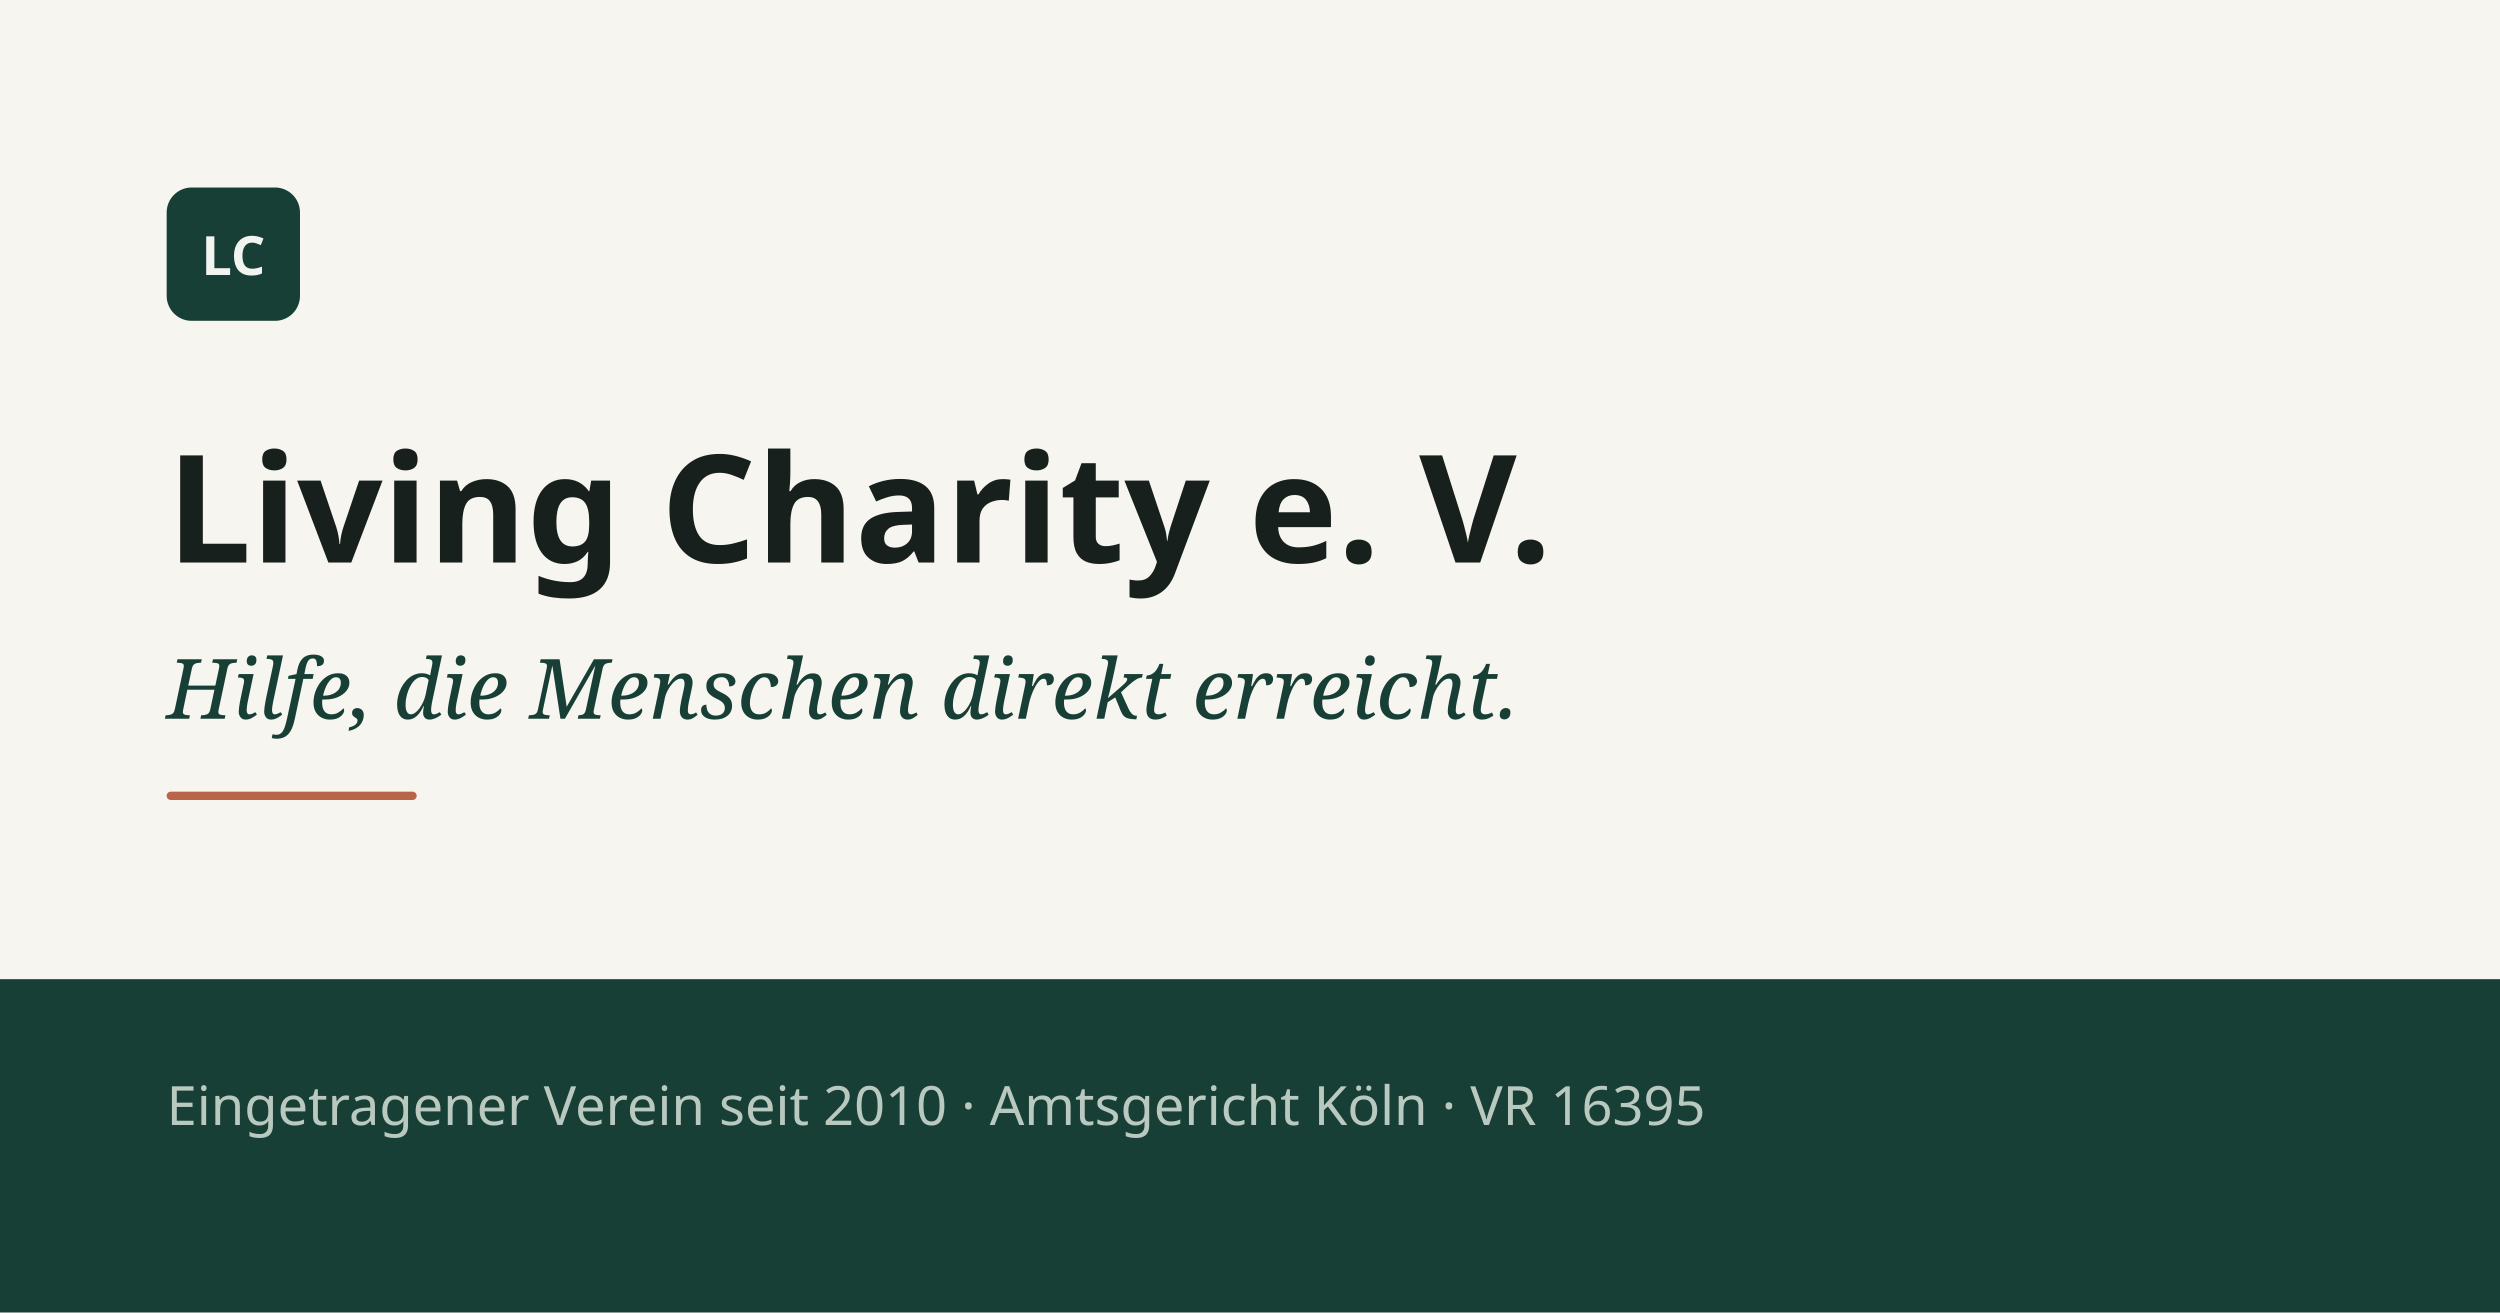
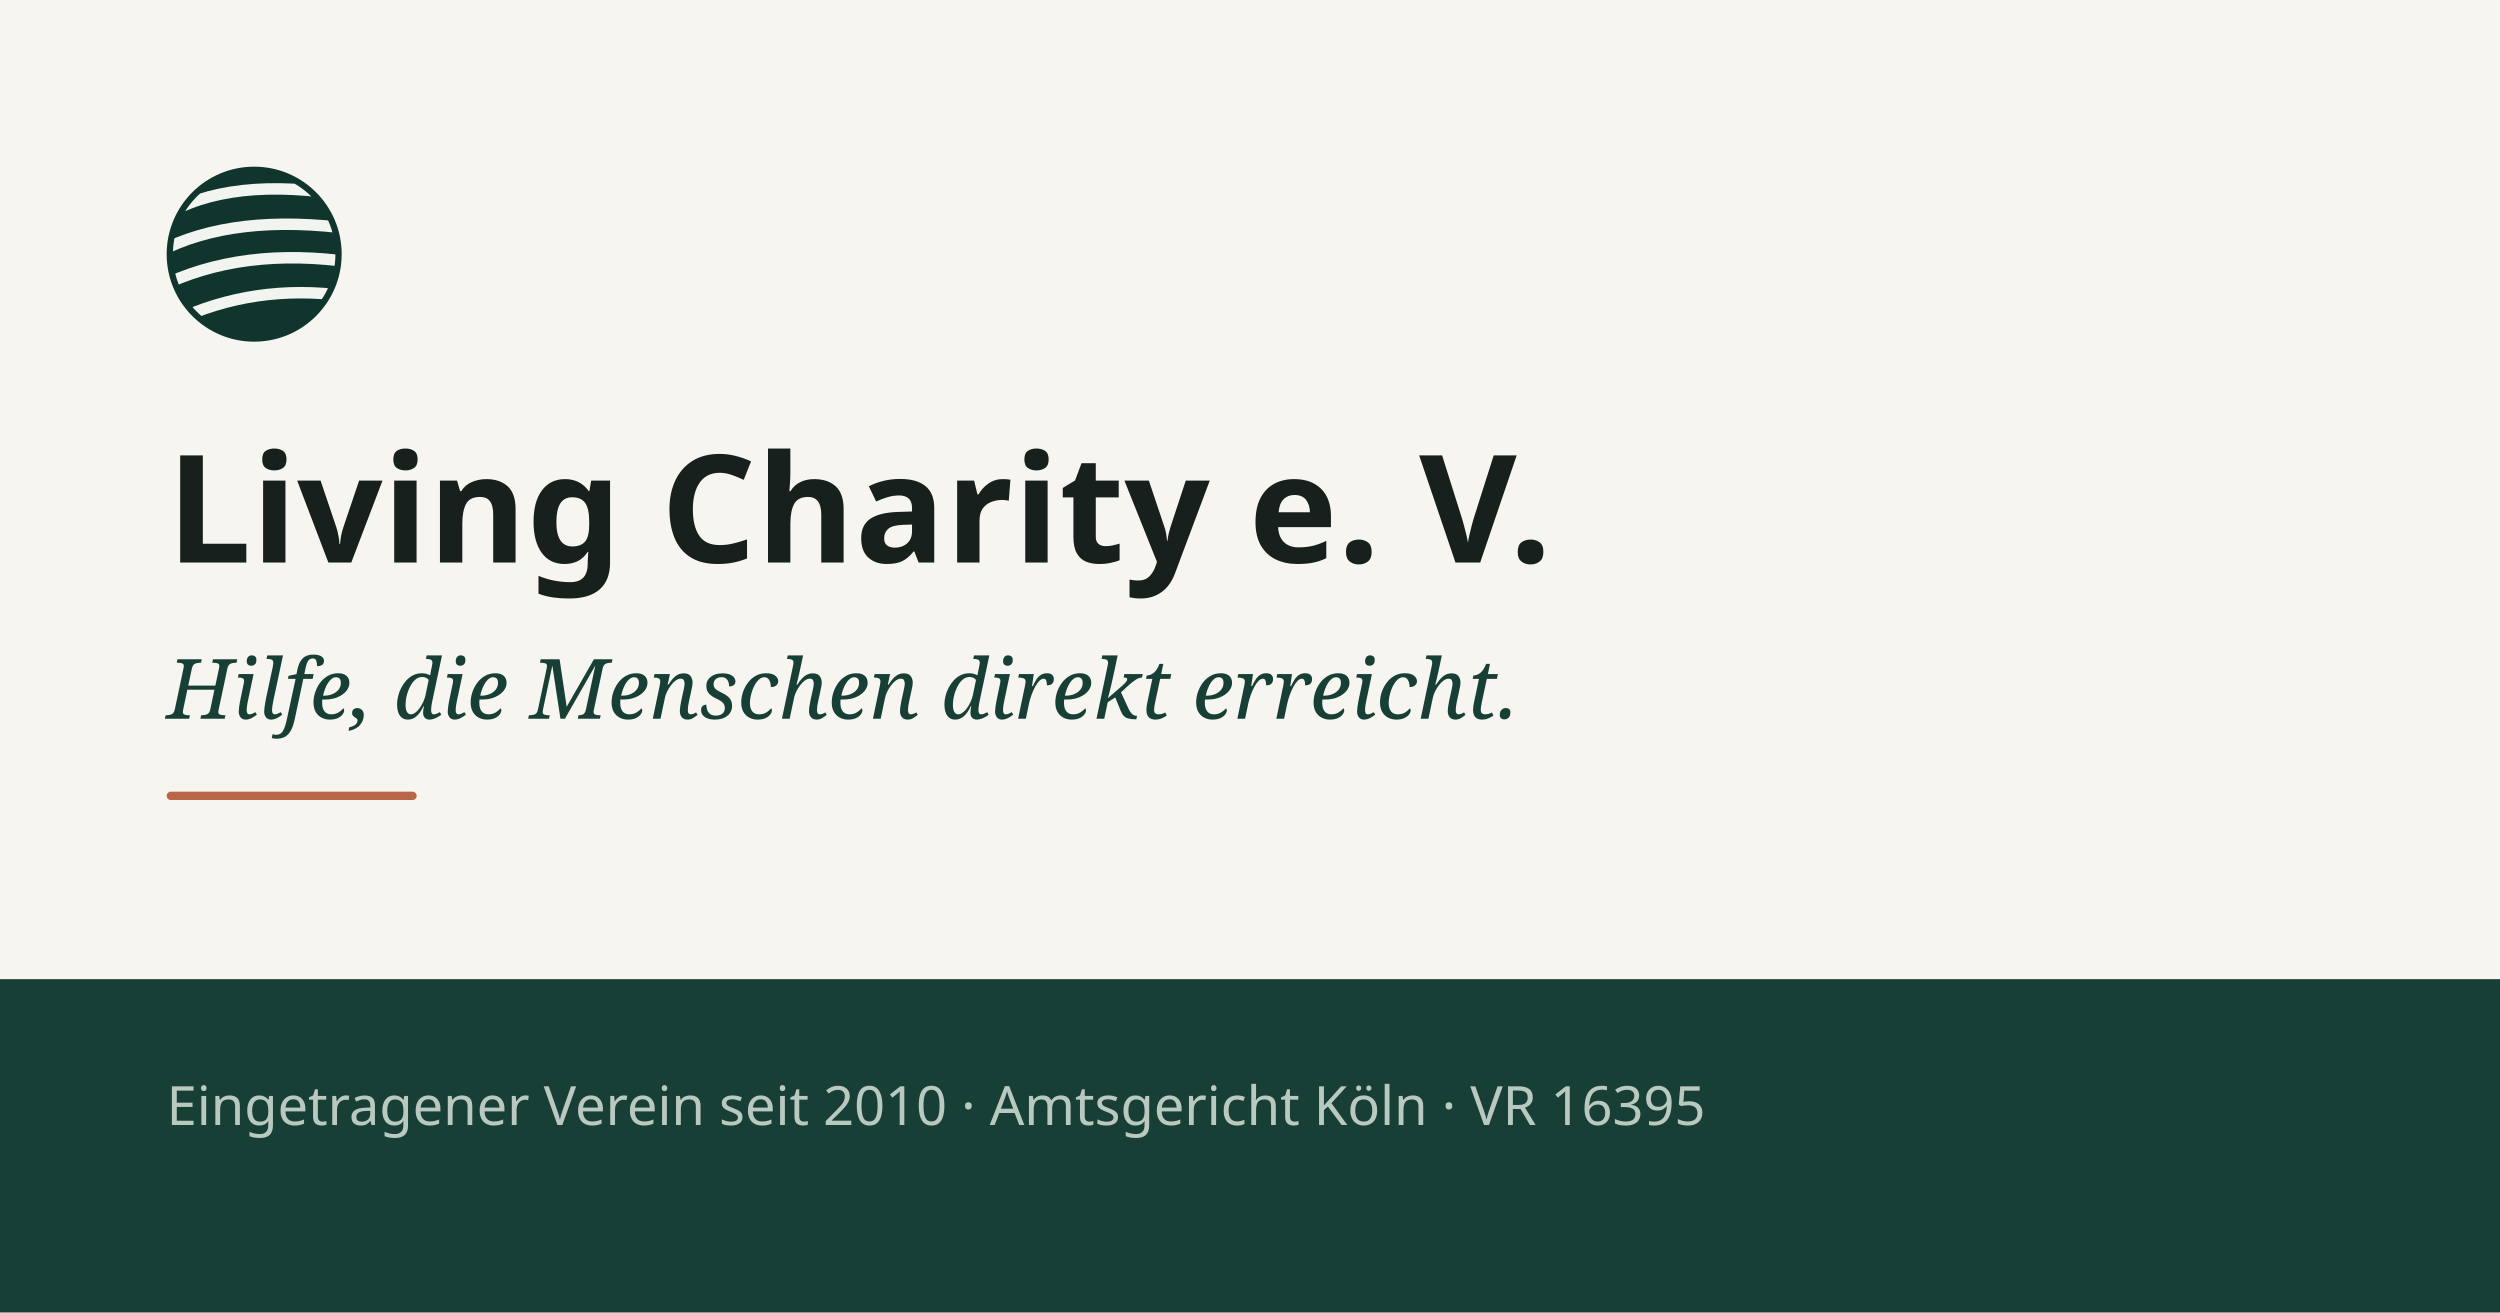
<svg xmlns="http://www.w3.org/2000/svg" viewBox="0 0 1200 630">
  <rect width="1200" height="630" fill="#f7f5ef" />
  <rect y="470" width="1200" height="160" fill="#173f35" />
-   <rect x="80" y="90" width="64" height="64" rx="12" fill="#173f35" />
-   <text x="112" y="132" text-anchor="middle" font-family="sans-serif" font-size="26" font-weight="800" fill="#f2f4ef">LC</text>
+   <circle cx="122" cy="122" r="42" fill="#10352c" />
+   <g clip-path="url(#c)" stroke="#f2f4ef" stroke-width="5.5" fill="none" stroke-linecap="round">
+     <path d="M78 104 Q 110 84 168 94" />
+     <path d="M76 121 Q 112 102 170 110" />
+     <path d="M76 138 Q 116 118 170 126" />
+     <path d="M84 154 Q 122 136 166 142" />
+   </g>
+   <defs>
+     <clipPath id="c">
+       <circle cx="122" cy="122" r="39" />
+     </clipPath>
+   </defs>
  <text x="80" y="270" font-family="sans-serif" font-size="72" font-weight="800" fill="#17201d">Living Charity e. V.</text>
  <text x="80" y="345" font-family="Georgia, serif" font-style="italic" font-size="40" fill="#173f35">Hilfe, die Menschen direkt erreicht.</text>
  <text x="80" y="540" font-family="sans-serif" font-size="26" fill="#b9c9c0">Eingetragener Verein seit 2010 · Amtsgericht Köln · VR 16395</text>
  <rect x="80" y="380" width="120" height="4" rx="2" fill="#b86548" />
</svg>
